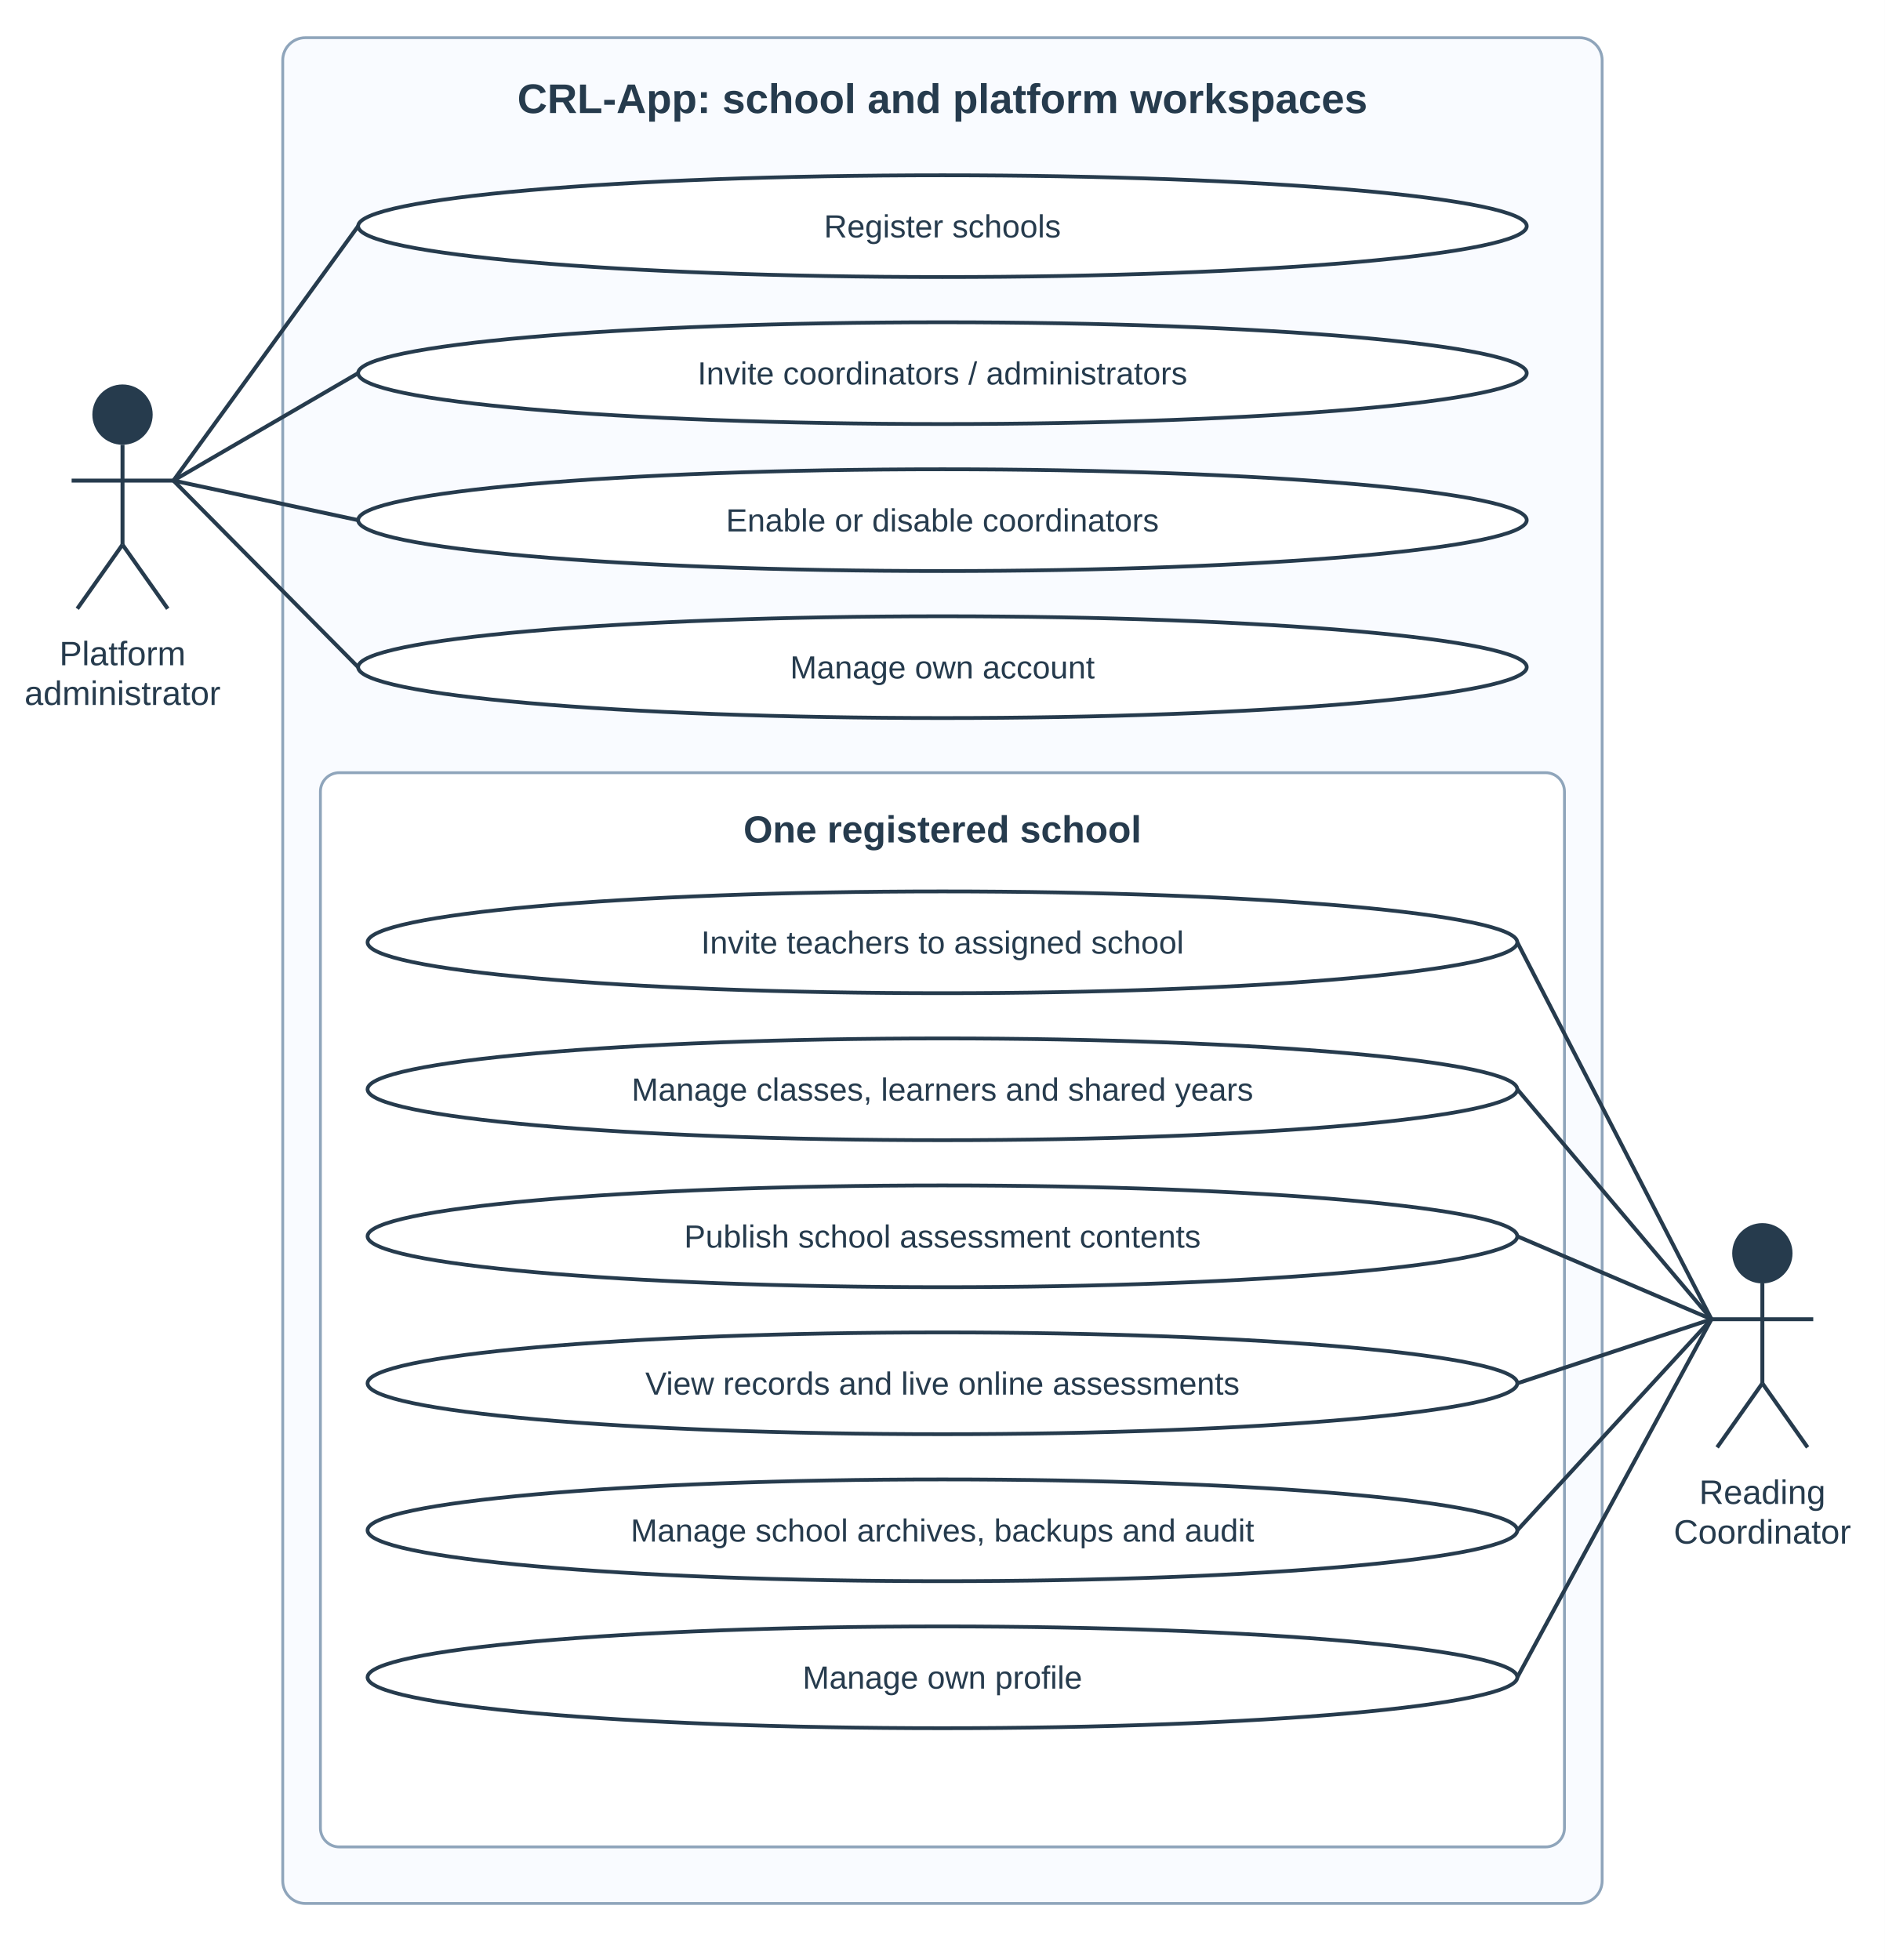
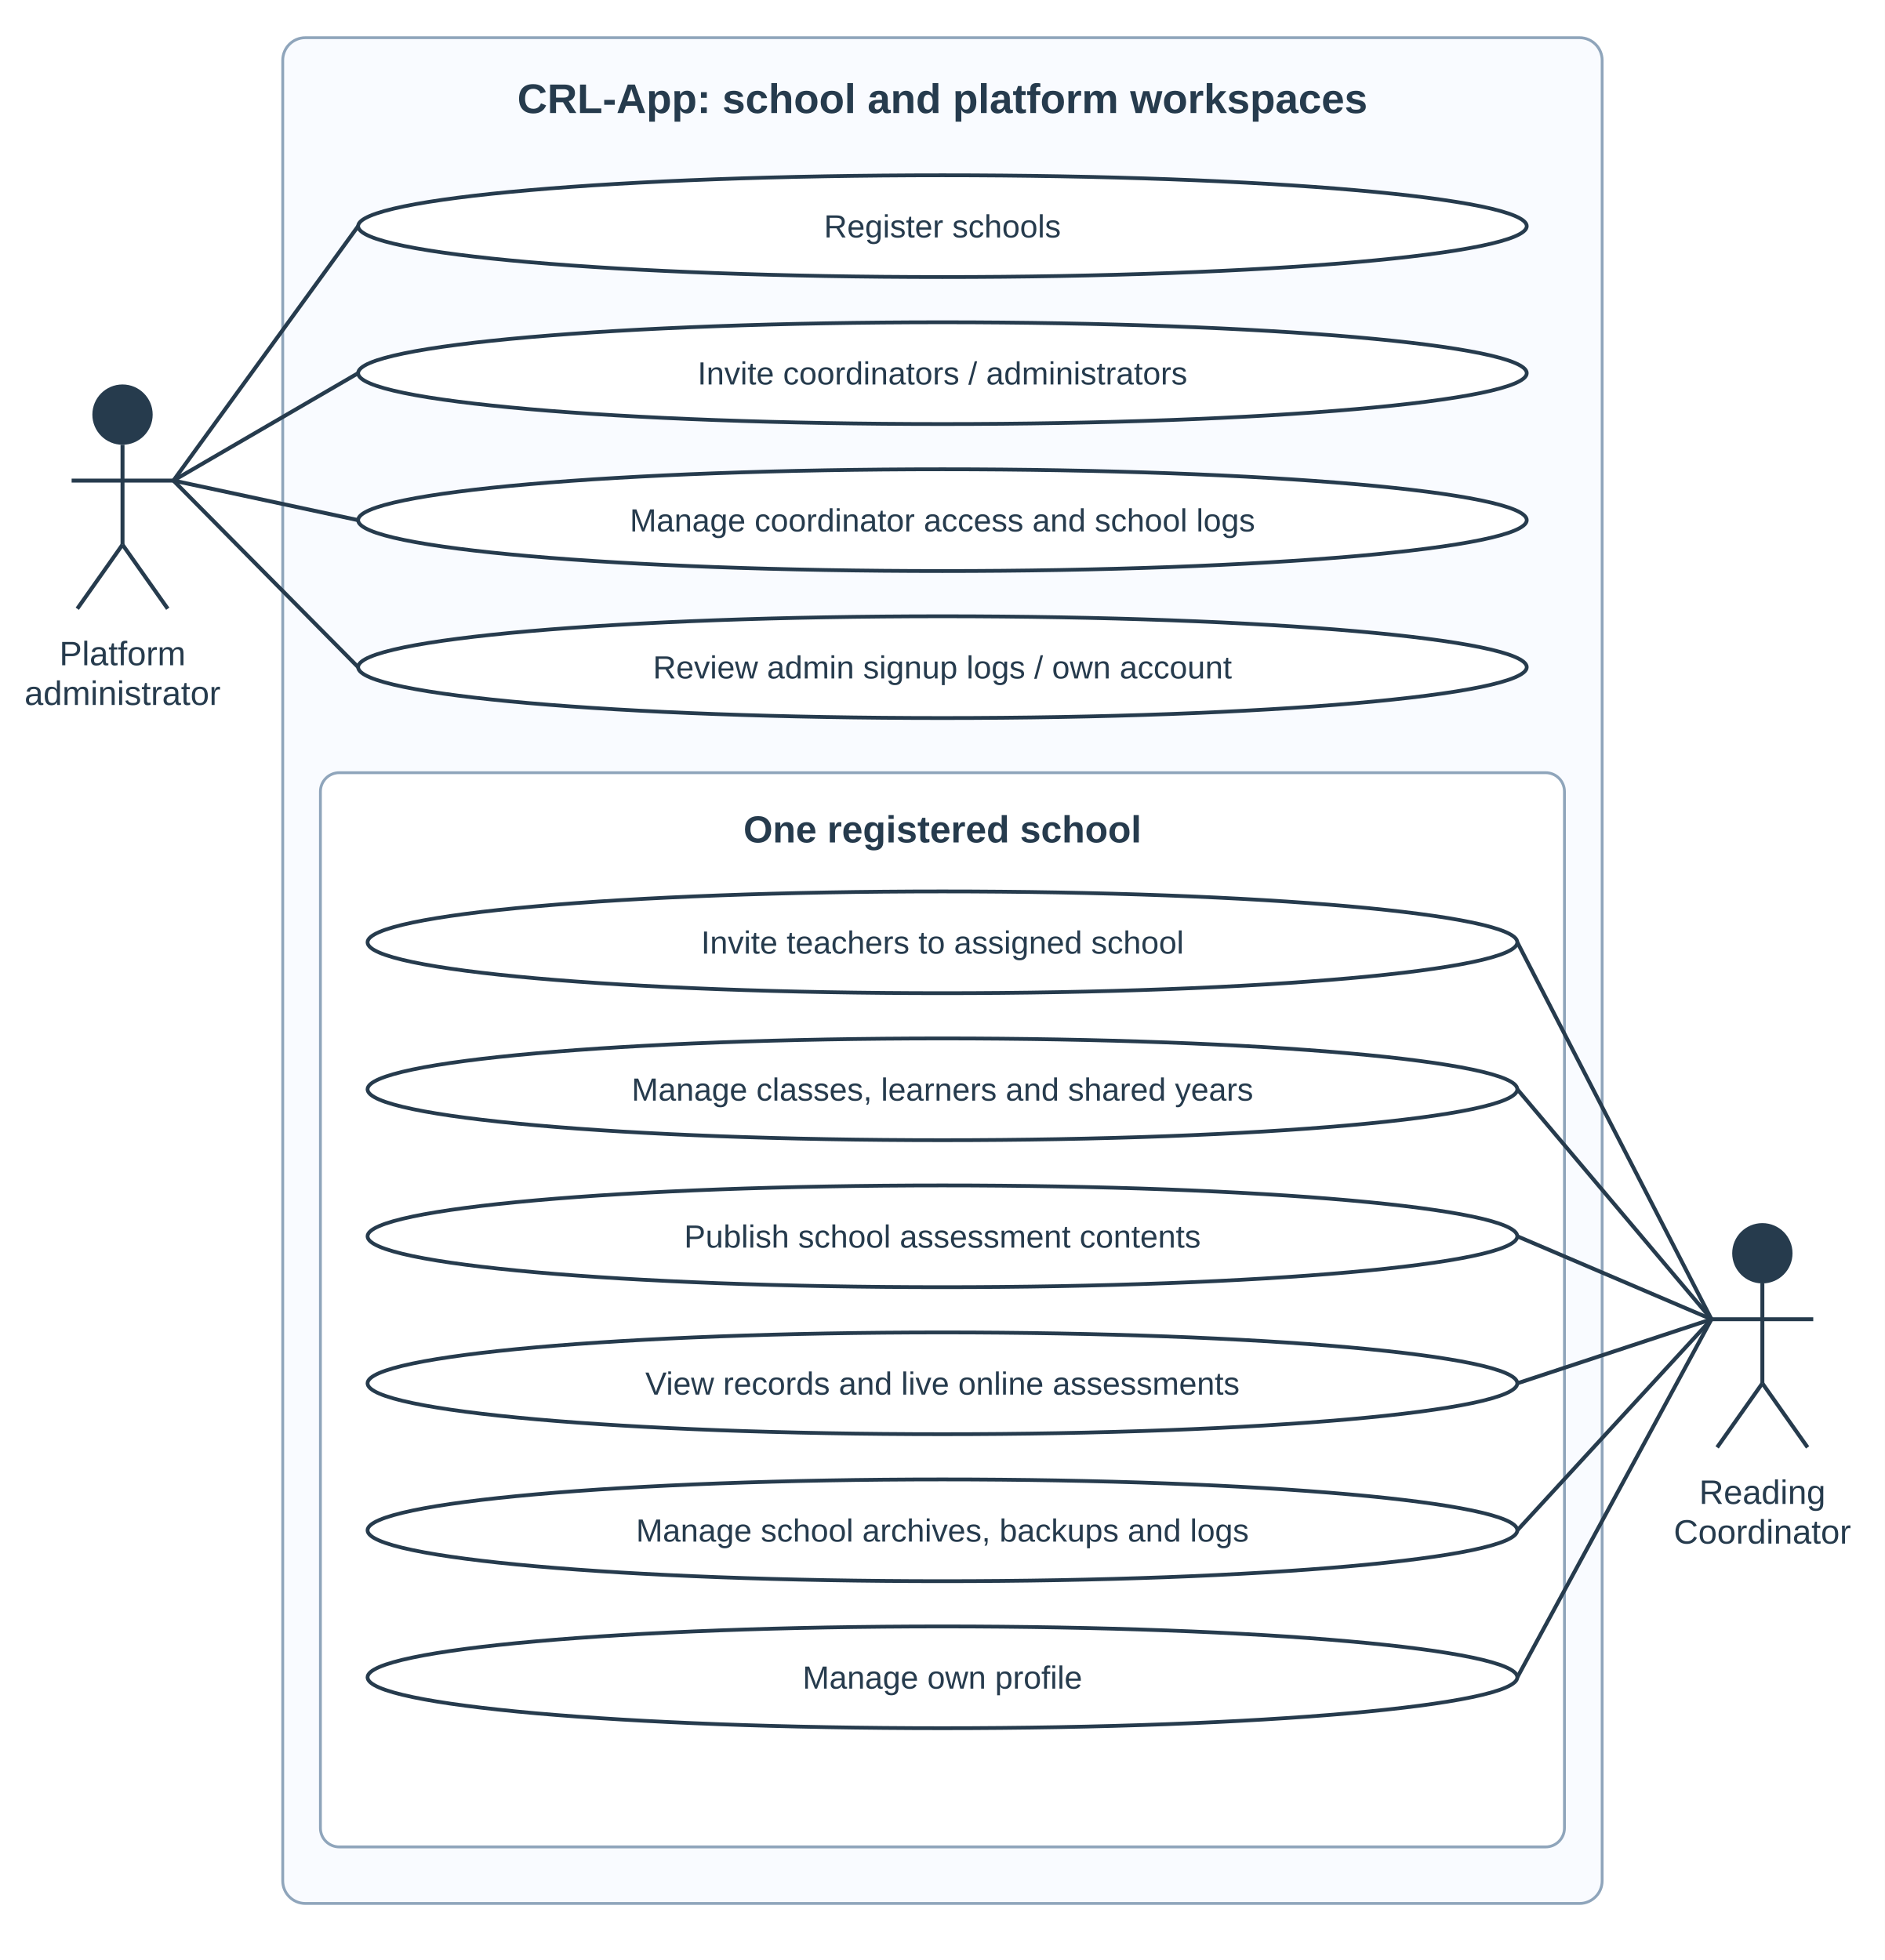
<svg xmlns="http://www.w3.org/2000/svg" width="1000" height="1040" viewBox="0 0 1000 1040">
  <rect width="100%" height="100%" fill="white" />
  <defs>
    <marker id="arrow" viewBox="0 0 12 12" refX="11" refY="6" markerWidth="9" markerHeight="9" orient="auto-start-reverse">
      <path d="M1,1 L11,6 L1,11" fill="none" stroke="#263b4d" stroke-width="1.8" />
    </marker>
  </defs>
  <rect x="150" y="20" width="700" height="990" rx="12" fill="#f9fbff" stroke="#8fa5bb" stroke-width="1.5" />
  <rect x="170" y="410" width="660" height="570" rx="10" fill="#ffffff" stroke="#8fa5bb" stroke-width="1.5" />
  <polyline points="65,236 65,289" fill="none" stroke="#263b4d" stroke-width="2.1" stroke-linejoin="round" />
  <polyline points="38,255 92,255" fill="none" stroke="#263b4d" stroke-width="2.1" stroke-linejoin="round" />
  <polyline points="65,289 41,323" fill="none" stroke="#263b4d" stroke-width="2.1" stroke-linejoin="round" />
  <polyline points="65,289 89,323" fill="none" stroke="#263b4d" stroke-width="2.1" stroke-linejoin="round" />
  <polyline points="92,255 190,120" fill="none" stroke="#263b4d" stroke-width="2.1" stroke-linejoin="round" />
  <polyline points="92,255 190,198" fill="none" stroke="#263b4d" stroke-width="2.1" stroke-linejoin="round" />
  <polyline points="92,255 190,276" fill="none" stroke="#263b4d" stroke-width="2.1" stroke-linejoin="round" />
  <polyline points="92,255 190,354" fill="none" stroke="#263b4d" stroke-width="2.1" stroke-linejoin="round" />
  <polyline points="935,681 935,734" fill="none" stroke="#263b4d" stroke-width="2.1" stroke-linejoin="round" />
  <polyline points="908,700 962,700" fill="none" stroke="#263b4d" stroke-width="2.1" stroke-linejoin="round" />
  <polyline points="935,734 911,768" fill="none" stroke="#263b4d" stroke-width="2.1" stroke-linejoin="round" />
  <polyline points="935,734 959,768" fill="none" stroke="#263b4d" stroke-width="2.1" stroke-linejoin="round" />
  <polyline points="908,700 805,500" fill="none" stroke="#263b4d" stroke-width="2.1" stroke-linejoin="round" />
  <polyline points="908,700 805,578" fill="none" stroke="#263b4d" stroke-width="2.1" stroke-linejoin="round" />
  <polyline points="908,700 805,656" fill="none" stroke="#263b4d" stroke-width="2.1" stroke-linejoin="round" />
  <polyline points="908,700 805,734" fill="none" stroke="#263b4d" stroke-width="2.1" stroke-linejoin="round" />
  <polyline points="908,700 805,812" fill="none" stroke="#263b4d" stroke-width="2.1" stroke-linejoin="round" />
  <polyline points="908,700 805,890" fill="none" stroke="#263b4d" stroke-width="2.1" stroke-linejoin="round" />
  <text x="500" y="60.0" text-anchor="middle" font-family="Arial,sans-serif" font-size="22" fill="#263b4d" font-weight="bold">CRL-App: school and platform workspaces</text>
  <circle cx="65" cy="220" r="15.0" fill="#263b4d" stroke="#263b4d" stroke-width="2" />
  <text x="65" y="353.0" text-anchor="middle" font-family="Arial,sans-serif" font-size="18" fill="#263b4d">Platform</text>
  <text x="65" y="374.06" text-anchor="middle" font-family="Arial,sans-serif" font-size="18" fill="#263b4d">administrator</text>
  <ellipse cx="500" cy="120" rx="310.0" ry="27.0" fill="white" stroke="#263b4d" stroke-width="2" />
  <text x="500" y="126.0" text-anchor="middle" font-family="Arial,sans-serif" font-size="17" fill="#263b4d">Register schools</text>
  <ellipse cx="500" cy="198" rx="310.0" ry="27.0" fill="white" stroke="#263b4d" stroke-width="2" />
  <text x="500" y="204.0" text-anchor="middle" font-family="Arial,sans-serif" font-size="17" fill="#263b4d">Invite coordinators / administrators</text>
  <ellipse cx="500" cy="276" rx="310.0" ry="27.0" fill="white" stroke="#263b4d" stroke-width="2" />
-   <text x="500" y="282.0" text-anchor="middle" font-family="Arial,sans-serif" font-size="17" fill="#263b4d">Enable or disable coordinators</text>
+   <text x="500" y="282.0" text-anchor="middle" font-family="Arial,sans-serif" font-size="17" fill="#263b4d">Manage coordinator access and school logs</text>
  <ellipse cx="500" cy="354" rx="310.0" ry="27.0" fill="white" stroke="#263b4d" stroke-width="2" />
-   <text x="500" y="360.0" text-anchor="middle" font-family="Arial,sans-serif" font-size="17" fill="#263b4d">Manage own account</text>
+   <text x="500" y="360.0" text-anchor="middle" font-family="Arial,sans-serif" font-size="17" fill="#263b4d">Review admin signup logs / own account</text>
  <text x="500" y="447.0" text-anchor="middle" font-family="Arial,sans-serif" font-size="20" fill="#263b4d" font-weight="bold">One registered school</text>
  <circle cx="935" cy="665" r="15.0" fill="#263b4d" stroke="#263b4d" stroke-width="2" />
  <text x="935" y="798.0" text-anchor="middle" font-family="Arial,sans-serif" font-size="18" fill="#263b4d">Reading</text>
  <text x="935" y="819.06" text-anchor="middle" font-family="Arial,sans-serif" font-size="18" fill="#263b4d">Coordinator</text>
  <ellipse cx="500" cy="500" rx="305.0" ry="27.0" fill="white" stroke="#263b4d" stroke-width="2" />
  <text x="500" y="506.0" text-anchor="middle" font-family="Arial,sans-serif" font-size="17" fill="#263b4d">Invite teachers to assigned school</text>
  <ellipse cx="500" cy="578" rx="305.0" ry="27.0" fill="white" stroke="#263b4d" stroke-width="2" />
  <text x="500" y="584.0" text-anchor="middle" font-family="Arial,sans-serif" font-size="17" fill="#263b4d">Manage classes, learners and shared years</text>
  <ellipse cx="500" cy="656" rx="305.0" ry="27.0" fill="white" stroke="#263b4d" stroke-width="2" />
  <text x="500" y="662.0" text-anchor="middle" font-family="Arial,sans-serif" font-size="17" fill="#263b4d">Publish school assessment contents</text>
  <ellipse cx="500" cy="734" rx="305.0" ry="27.0" fill="white" stroke="#263b4d" stroke-width="2" />
  <text x="500" y="740.0" text-anchor="middle" font-family="Arial,sans-serif" font-size="17" fill="#263b4d">View records and live online assessments</text>
  <ellipse cx="500" cy="812" rx="305.0" ry="27.0" fill="white" stroke="#263b4d" stroke-width="2" />
-   <text x="500" y="818.0" text-anchor="middle" font-family="Arial,sans-serif" font-size="17" fill="#263b4d">Manage school archives, backups and audit</text>
+   <text x="500" y="818.0" text-anchor="middle" font-family="Arial,sans-serif" font-size="17" fill="#263b4d">Manage school archives, backups and logs</text>
  <ellipse cx="500" cy="890" rx="305.0" ry="27.0" fill="white" stroke="#263b4d" stroke-width="2" />
  <text x="500" y="896.0" text-anchor="middle" font-family="Arial,sans-serif" font-size="17" fill="#263b4d">Manage own profile</text>
</svg>
